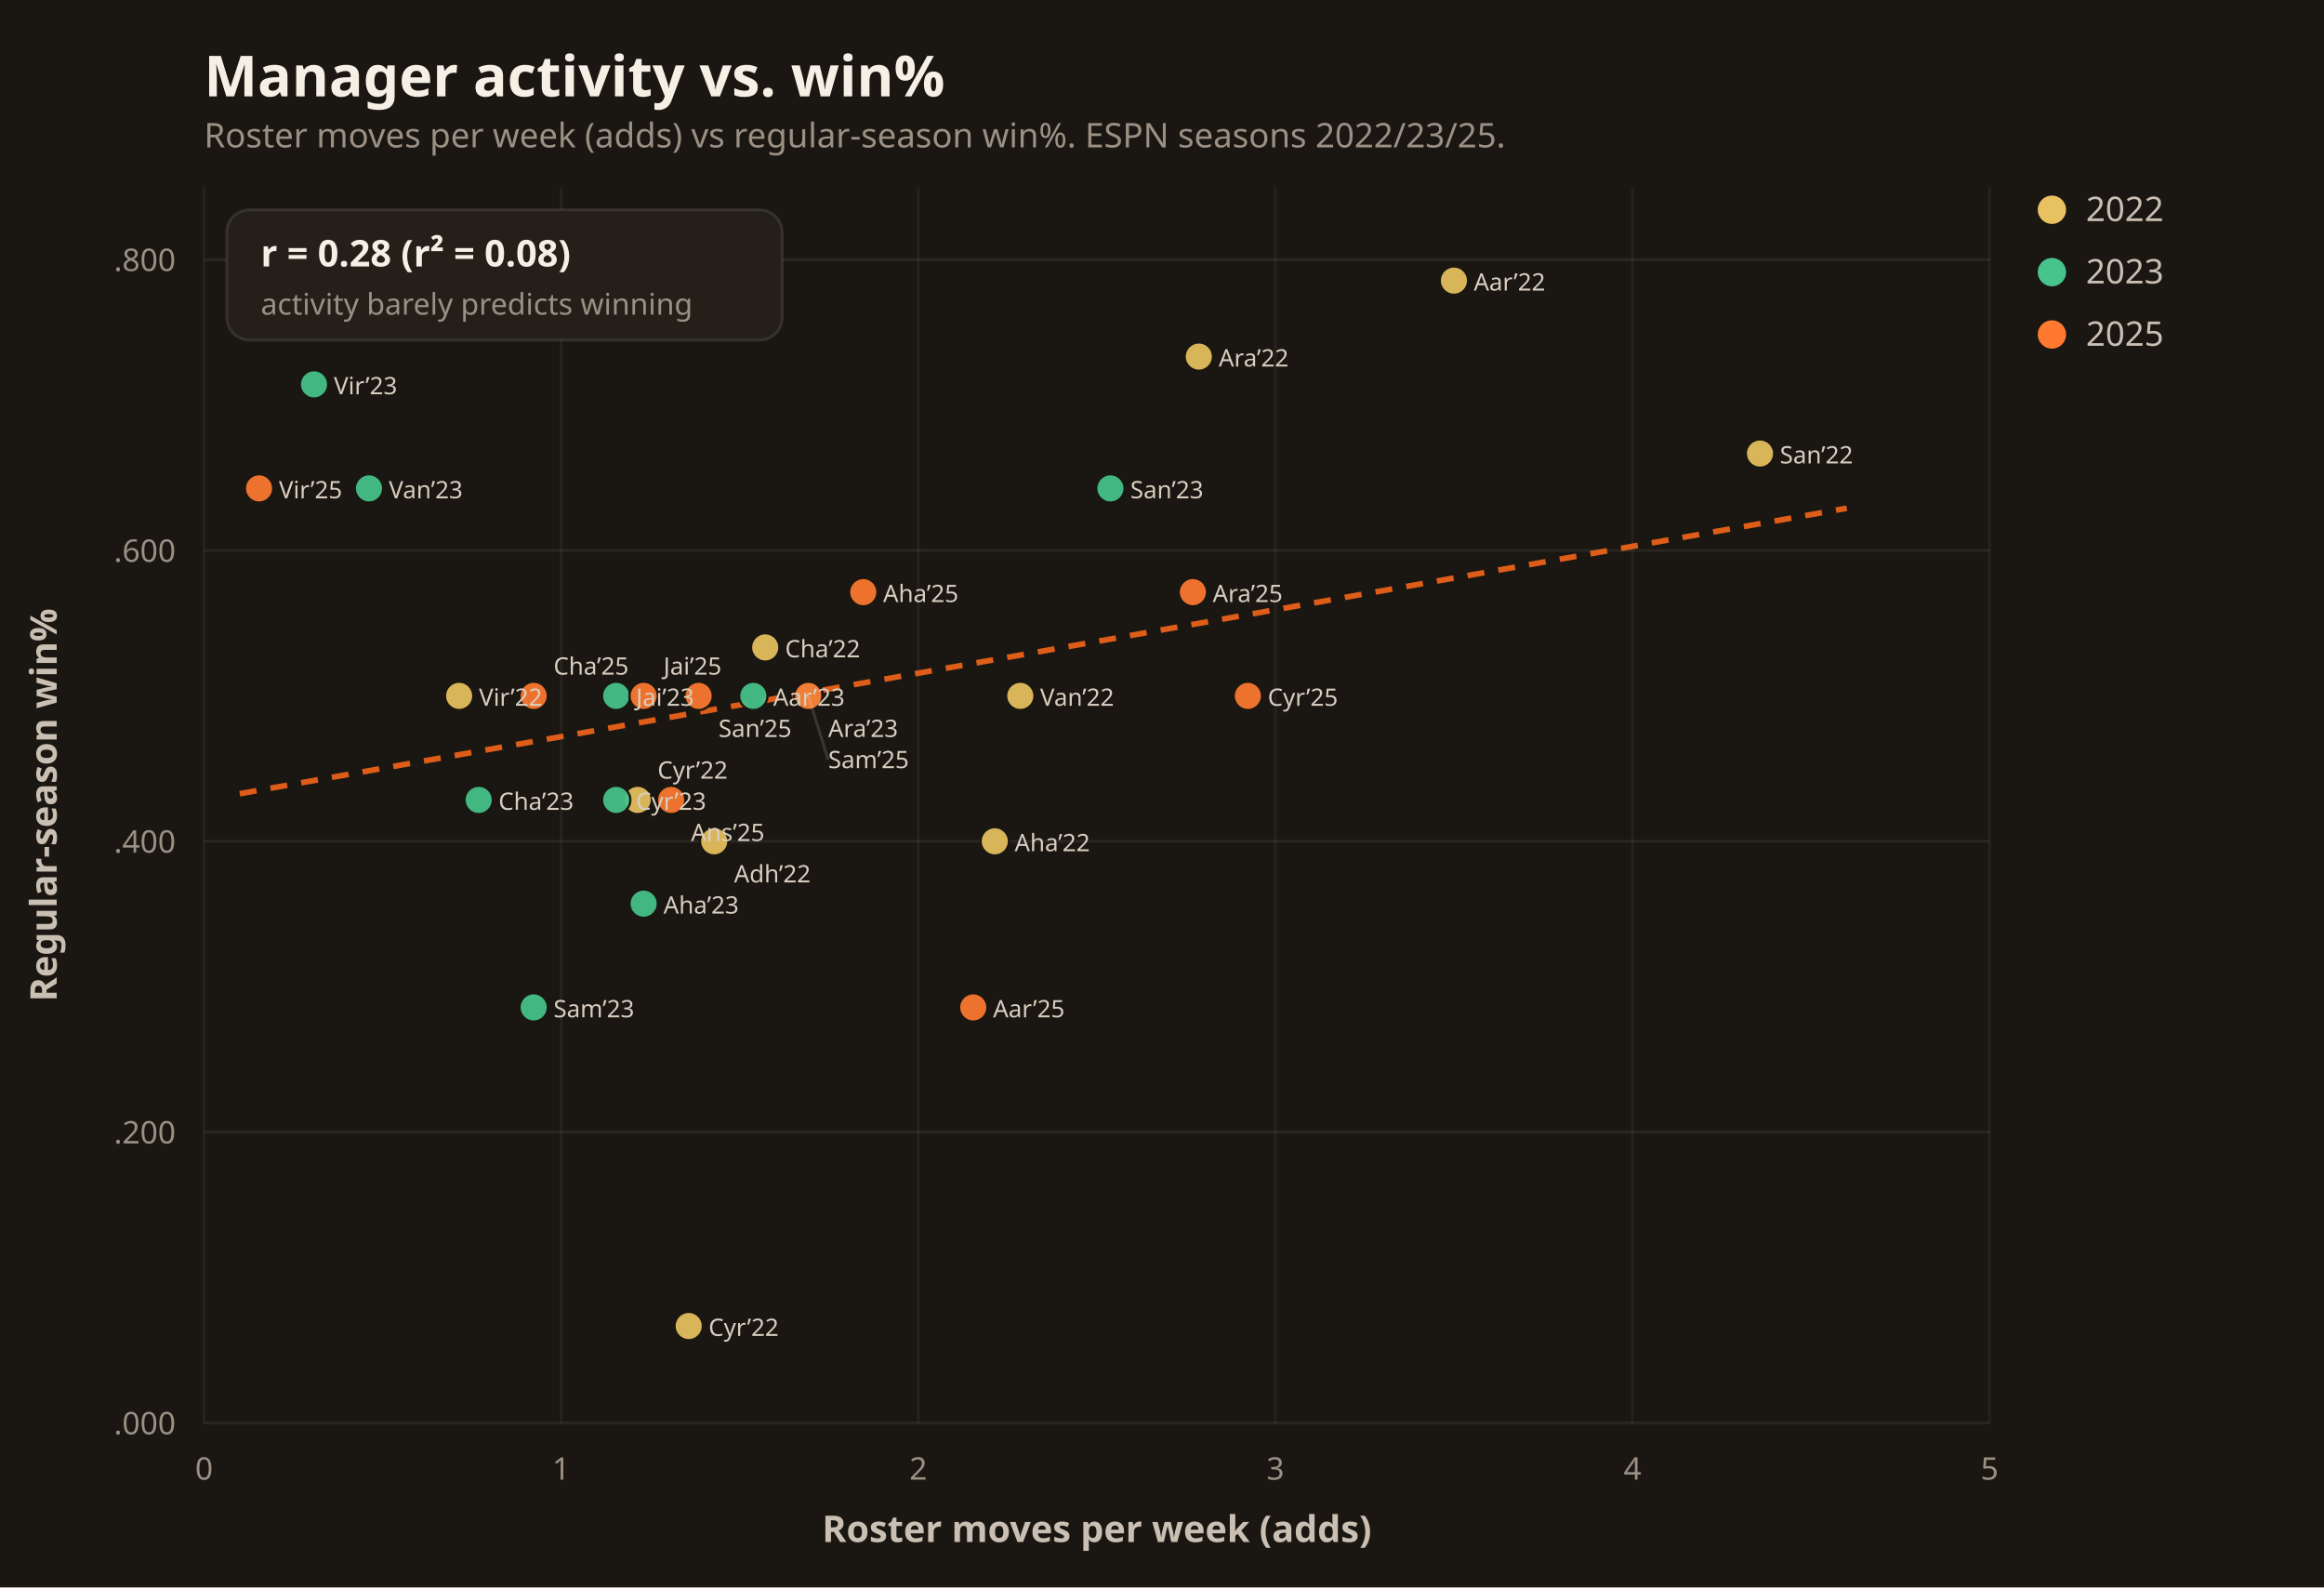
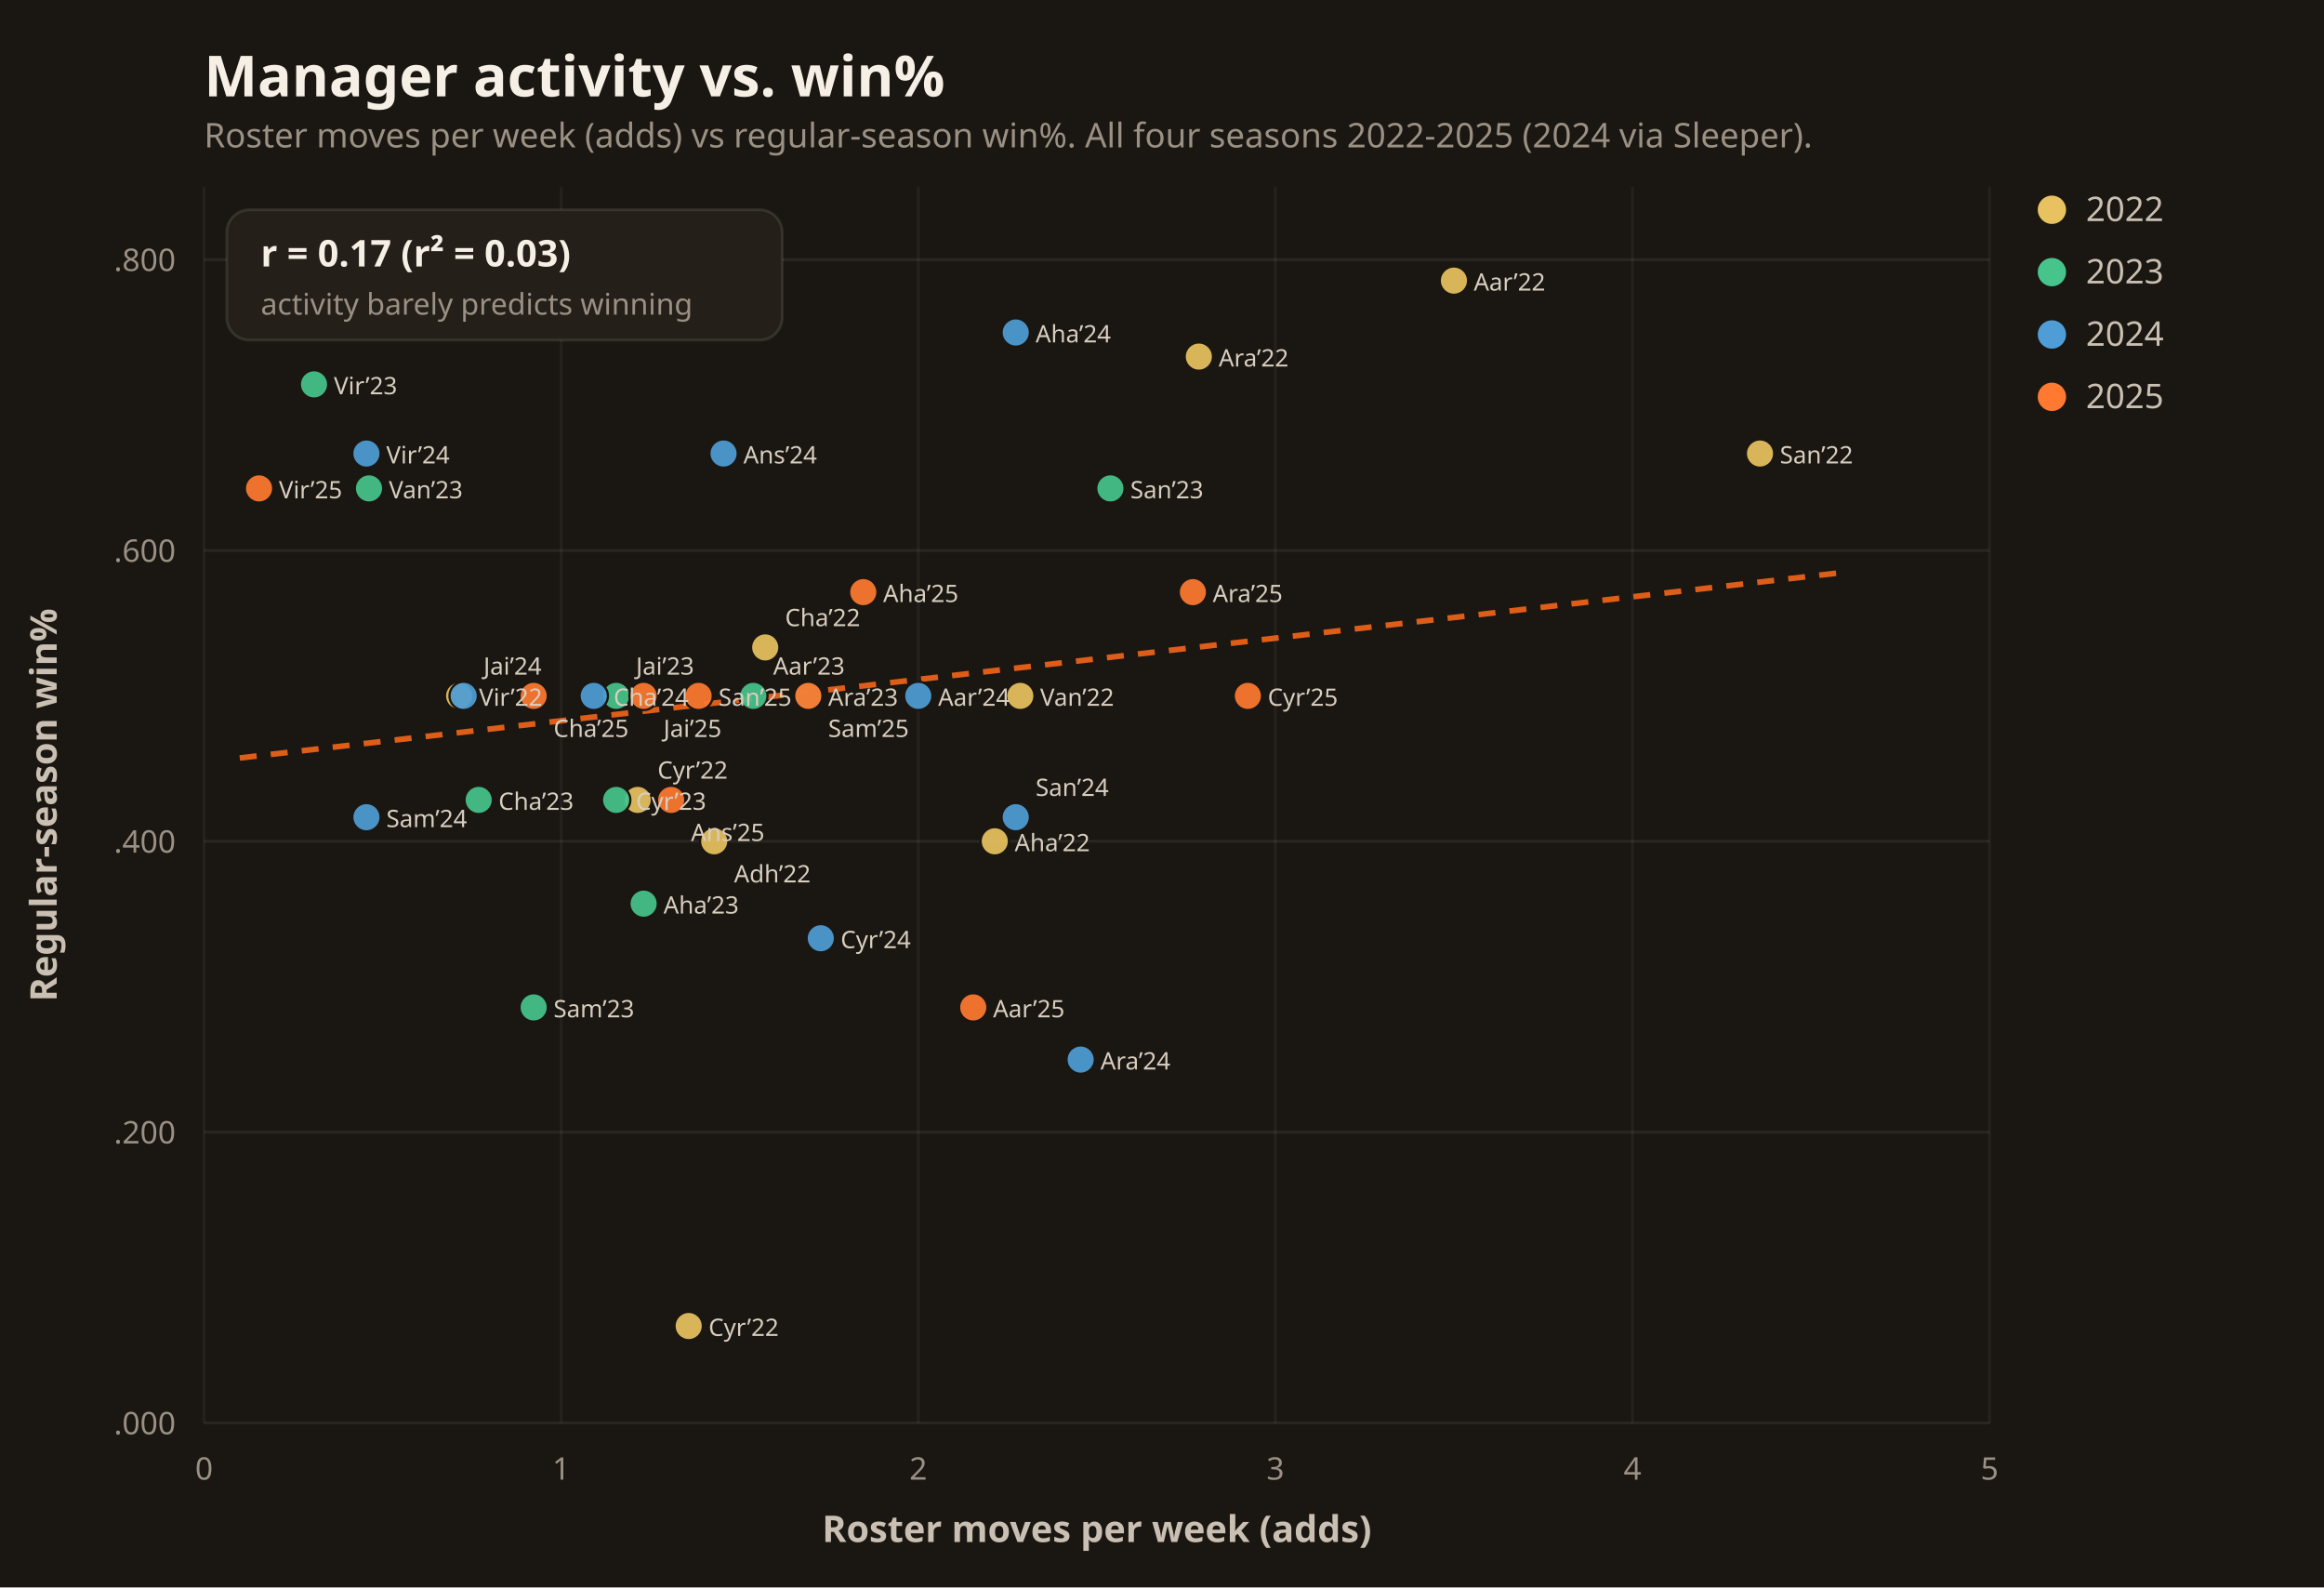
<svg xmlns="http://www.w3.org/2000/svg" width="820" height="560" viewBox="0 0 820 560" font-family="Hanken Grotesk, system-ui, sans-serif">
  <rect width="820" height="560" fill="#1a1611" />
  <text x="72" y="34" fill="#f5efe6" font-size="20" font-weight="800" font-family="Bricolage Grotesque, sans-serif">Manager activity vs. win%</text>
-   <text x="72" y="52" fill="#9a9084" font-size="12">Roster moves per week (adds) vs regular-season win%. ESPN seasons 2022/23/25.</text>
+   <text x="72" y="52" fill="#9a9084" font-size="12">Roster moves per week (adds) vs regular-season win%. All four seasons 2022-2025 (2024 via Sleeper).</text>
  <line x1="72" y1="502.0" x2="702" y2="502.0" stroke="#ffffff" stroke-opacity="0.07" />
  <text x="62" y="506.0" fill="#9a9084" font-size="11" text-anchor="end">.000</text>
  <line x1="72" y1="399.4" x2="702" y2="399.4" stroke="#ffffff" stroke-opacity="0.07" />
  <text x="62" y="403.4" fill="#9a9084" font-size="11" text-anchor="end">.200</text>
  <line x1="72" y1="296.8" x2="702" y2="296.8" stroke="#ffffff" stroke-opacity="0.07" />
  <text x="62" y="300.8" fill="#9a9084" font-size="11" text-anchor="end">.400</text>
  <line x1="72" y1="194.2" x2="702" y2="194.2" stroke="#ffffff" stroke-opacity="0.07" />
  <text x="62" y="198.2" fill="#9a9084" font-size="11" text-anchor="end">.600</text>
  <line x1="72" y1="91.6" x2="702" y2="91.6" stroke="#ffffff" stroke-opacity="0.07" />
  <text x="62" y="95.6" fill="#9a9084" font-size="11" text-anchor="end">.800</text>
  <line x1="72.0" y1="66" x2="72.0" y2="502" stroke="#ffffff" stroke-opacity="0.05" />
  <text x="72.0" y="522" fill="#9a9084" font-size="11" text-anchor="middle">0</text>
  <line x1="198.0" y1="66" x2="198.0" y2="502" stroke="#ffffff" stroke-opacity="0.05" />
  <text x="198.0" y="522" fill="#9a9084" font-size="11" text-anchor="middle">1</text>
  <line x1="324.0" y1="66" x2="324.0" y2="502" stroke="#ffffff" stroke-opacity="0.05" />
  <text x="324.0" y="522" fill="#9a9084" font-size="11" text-anchor="middle">2</text>
  <line x1="450.0" y1="66" x2="450.0" y2="502" stroke="#ffffff" stroke-opacity="0.05" />
  <text x="450.0" y="522" fill="#9a9084" font-size="11" text-anchor="middle">3</text>
  <line x1="576.0" y1="66" x2="576.0" y2="502" stroke="#ffffff" stroke-opacity="0.05" />
  <text x="576.0" y="522" fill="#9a9084" font-size="11" text-anchor="middle">4</text>
  <line x1="702.0" y1="66" x2="702.0" y2="502" stroke="#ffffff" stroke-opacity="0.05" />
  <text x="702.0" y="522" fill="#9a9084" font-size="11" text-anchor="middle">5</text>
  <text x="387" y="544" fill="#c9bfb2" font-size="13" text-anchor="middle" font-weight="700">Roster moves per week (adds)</text>
  <text transform="translate(20 284) rotate(-90)" fill="#c9bfb2" font-size="13" text-anchor="middle" font-weight="700">Regular-season win%</text>
-   <line x1="84.6" y1="280.0" x2="651.6" y2="179.3" stroke="#ff6a1a" stroke-width="2" stroke-dasharray="6 5" opacity="0.85" />
+   <line x1="84.6" y1="267.4" x2="651.6" y2="201.8" stroke="#ff6a1a" stroke-width="2" stroke-dasharray="6 5" opacity="0.85" />
  <circle cx="621.0" cy="160.0" r="5" fill="#e8c260" fill-opacity="0.92" stroke="#1a1611" stroke-width="0.8" />
  <circle cx="162.0" cy="245.5" r="5" fill="#e8c260" fill-opacity="0.92" stroke="#1a1611" stroke-width="0.8" />
  <circle cx="243.0" cy="467.8" r="5" fill="#e8c260" fill-opacity="0.92" stroke="#1a1611" stroke-width="0.8" />
  <circle cx="225.0" cy="282.2" r="5" fill="#e8c260" fill-opacity="0.92" stroke="#1a1611" stroke-width="0.8" />
  <circle cx="252.0" cy="296.8" r="5" fill="#e8c260" fill-opacity="0.92" stroke="#1a1611" stroke-width="0.8" />
  <circle cx="360.0" cy="245.5" r="5" fill="#e8c260" fill-opacity="0.92" stroke="#1a1611" stroke-width="0.8" />
  <circle cx="351.0" cy="296.8" r="5" fill="#e8c260" fill-opacity="0.92" stroke="#1a1611" stroke-width="0.8" />
  <circle cx="513.0" cy="99.0" r="5" fill="#e8c260" fill-opacity="0.92" stroke="#1a1611" stroke-width="0.8" />
  <circle cx="423.0" cy="125.8" r="5" fill="#e8c260" fill-opacity="0.92" stroke="#1a1611" stroke-width="0.8" />
  <circle cx="270.0" cy="228.4" r="5" fill="#e8c260" fill-opacity="0.92" stroke="#1a1611" stroke-width="0.8" />
  <circle cx="391.8" cy="172.3" r="5" fill="#46c48c" fill-opacity="0.92" stroke="#1a1611" stroke-width="0.8" />
  <circle cx="110.8" cy="135.6" r="5" fill="#46c48c" fill-opacity="0.92" stroke="#1a1611" stroke-width="0.8" />
  <circle cx="217.4" cy="245.5" r="5" fill="#46c48c" fill-opacity="0.92" stroke="#1a1611" stroke-width="0.8" />
  <circle cx="217.4" cy="282.2" r="5" fill="#46c48c" fill-opacity="0.92" stroke="#1a1611" stroke-width="0.8" />
  <circle cx="168.9" cy="282.2" r="5" fill="#46c48c" fill-opacity="0.92" stroke="#1a1611" stroke-width="0.8" />
  <circle cx="130.2" cy="172.3" r="5" fill="#46c48c" fill-opacity="0.92" stroke="#1a1611" stroke-width="0.8" />
  <circle cx="227.1" cy="318.8" r="5" fill="#46c48c" fill-opacity="0.92" stroke="#1a1611" stroke-width="0.8" />
  <circle cx="265.8" cy="245.5" r="5" fill="#46c48c" fill-opacity="0.92" stroke="#1a1611" stroke-width="0.8" />
  <circle cx="285.2" cy="245.5" r="5" fill="#46c48c" fill-opacity="0.92" stroke="#1a1611" stroke-width="0.8" />
  <circle cx="188.3" cy="355.4" r="5" fill="#46c48c" fill-opacity="0.92" stroke="#1a1611" stroke-width="0.8" />
+   <circle cx="358.4" cy="117.3" r="5" fill="#4f9dd6" fill-opacity="0.92" stroke="#1a1611" stroke-width="0.8" />
+   <circle cx="255.3" cy="160.0" r="5" fill="#4f9dd6" fill-opacity="0.92" stroke="#1a1611" stroke-width="0.8" />
+   <circle cx="129.3" cy="160.0" r="5" fill="#4f9dd6" fill-opacity="0.92" stroke="#1a1611" stroke-width="0.8" />
+   <circle cx="163.6" cy="245.5" r="5" fill="#4f9dd6" fill-opacity="0.92" stroke="#1a1611" stroke-width="0.8" />
+   <circle cx="324.0" cy="245.5" r="5" fill="#4f9dd6" fill-opacity="0.92" stroke="#1a1611" stroke-width="0.8" />
+   <circle cx="209.5" cy="245.5" r="5" fill="#4f9dd6" fill-opacity="0.92" stroke="#1a1611" stroke-width="0.8" />
+   <circle cx="129.3" cy="288.3" r="5" fill="#4f9dd6" fill-opacity="0.92" stroke="#1a1611" stroke-width="0.8" />
+   <circle cx="358.4" cy="288.3" r="5" fill="#4f9dd6" fill-opacity="0.92" stroke="#1a1611" stroke-width="0.8" />
+   <circle cx="289.6" cy="331.0" r="5" fill="#4f9dd6" fill-opacity="0.92" stroke="#1a1611" stroke-width="0.8" />
+   <circle cx="381.3" cy="373.8" r="5" fill="#4f9dd6" fill-opacity="0.92" stroke="#1a1611" stroke-width="0.8" />
  <circle cx="246.5" cy="245.5" r="5" fill="#ff7a30" fill-opacity="0.92" stroke="#1a1611" stroke-width="0.8" />
  <circle cx="91.4" cy="172.3" r="5" fill="#ff7a30" fill-opacity="0.92" stroke="#1a1611" stroke-width="0.8" />
  <circle cx="227.1" cy="245.5" r="5" fill="#ff7a30" fill-opacity="0.92" stroke="#1a1611" stroke-width="0.8" />
  <circle cx="440.3" cy="245.5" r="5" fill="#ff7a30" fill-opacity="0.92" stroke="#1a1611" stroke-width="0.8" />
  <circle cx="188.3" cy="245.5" r="5" fill="#ff7a30" fill-opacity="0.92" stroke="#1a1611" stroke-width="0.8" />
  <circle cx="304.6" cy="208.9" r="5" fill="#ff7a30" fill-opacity="0.92" stroke="#1a1611" stroke-width="0.8" />
  <circle cx="343.4" cy="355.4" r="5" fill="#ff7a30" fill-opacity="0.92" stroke="#1a1611" stroke-width="0.8" />
  <circle cx="420.9" cy="208.9" r="5" fill="#ff7a30" fill-opacity="0.92" stroke="#1a1611" stroke-width="0.8" />
  <circle cx="285.2" cy="245.5" r="5" fill="#ff7a30" fill-opacity="0.92" stroke="#1a1611" stroke-width="0.8" />
  <circle cx="236.8" cy="282.2" r="5" fill="#ff7a30" fill-opacity="0.92" stroke="#1a1611" stroke-width="0.8" />
  <text x="98.4" y="175.8" fill="#d8cec0" font-size="8.5" text-anchor="start">Vir’25</text>
  <text x="117.8" y="139.1" fill="#d8cec0" font-size="8.5" text-anchor="start">Vir’23</text>
+   <text x="136.3" y="163.5" fill="#d8cec0" font-size="8.5" text-anchor="start">Vir’24</text>
+   <text x="136.3" y="291.8" fill="#d8cec0" font-size="8.5" text-anchor="start">Sam’24</text>
  <text x="137.2" y="175.8" fill="#d8cec0" font-size="8.5" text-anchor="start">Van’23</text>
  <text x="169.0" y="249.0" fill="#d8cec0" font-size="8.5" text-anchor="start">Vir’22</text>
+   <text x="170.6" y="238.0" fill="#d8cec0" font-size="8.5" text-anchor="start">Jai’24</text>
  <text x="175.9" y="285.7" fill="#d8cec0" font-size="8.5" text-anchor="start">Cha’23</text>
  <text x="195.3" y="358.9" fill="#d8cec0" font-size="8.5" text-anchor="start">Sam’23</text>
-   <text x="195.3" y="238.0" fill="#d8cec0" font-size="8.5" text-anchor="start">Cha’25</text>
-   <text x="224.4" y="249.0" fill="#d8cec0" font-size="8.5" text-anchor="start">Jai’23</text>
+   <text x="195.3" y="260.0" fill="#d8cec0" font-size="8.5" text-anchor="start">Cha’25</text>
+   <text x="216.5" y="249.0" fill="#d8cec0" font-size="8.5" text-anchor="start">Cha’24</text>
+   <text x="224.4" y="238.0" fill="#d8cec0" font-size="8.5" text-anchor="start">Jai’23</text>
  <text x="224.4" y="285.7" fill="#d8cec0" font-size="8.5" text-anchor="start">Cyr’23</text>
  <text x="232.0" y="274.7" fill="#d8cec0" font-size="8.5" text-anchor="start">Cyr’22</text>
  <text x="234.1" y="322.3" fill="#d8cec0" font-size="8.5" text-anchor="start">Aha’23</text>
-   <text x="234.1" y="238.0" fill="#d8cec0" font-size="8.5" text-anchor="start">Jai’25</text>
+   <text x="234.1" y="260.0" fill="#d8cec0" font-size="8.5" text-anchor="start">Jai’25</text>
  <text x="243.8" y="296.7" fill="#d8cec0" font-size="8.5" text-anchor="start">Ans’25</text>
  <text x="250.0" y="471.3" fill="#d8cec0" font-size="8.5" text-anchor="start">Cyr’22</text>
-   <text x="253.5" y="260.0" fill="#d8cec0" font-size="8.5" text-anchor="start">San’25</text>
+   <text x="253.5" y="249.0" fill="#d8cec0" font-size="8.5" text-anchor="start">San’25</text>
  <text x="259.0" y="311.3" fill="#d8cec0" font-size="8.5" text-anchor="start">Adh’22</text>
-   <text x="272.8" y="249.0" fill="#d8cec0" font-size="8.5" text-anchor="start">Aar’23</text>
-   <text x="277.0" y="231.9" fill="#d8cec0" font-size="8.5" text-anchor="start">Cha’22</text>
-   <text x="292.2" y="260.0" fill="#d8cec0" font-size="8.5" text-anchor="start">Ara’23</text>
-   <line x1="285.2" y1="245.5" x2="292.2" y2="268.0" stroke="#ffffff" stroke-opacity="0.14" />
-   <text x="292.2" y="271.0" fill="#d8cec0" font-size="8.5" text-anchor="start">Sam’25</text>
+   <text x="262.3" y="163.5" fill="#d8cec0" font-size="8.5" text-anchor="start">Ans’24</text>
+   <text x="272.8" y="238.0" fill="#d8cec0" font-size="8.5" text-anchor="start">Aar’23</text>
+   <text x="277.0" y="220.9" fill="#d8cec0" font-size="8.5" text-anchor="start">Cha’22</text>
+   <text x="292.2" y="249.0" fill="#d8cec0" font-size="8.5" text-anchor="start">Ara’23</text>
+   <text x="292.2" y="260.0" fill="#d8cec0" font-size="8.5" text-anchor="start">Sam’25</text>
+   <text x="296.6" y="334.5" fill="#d8cec0" font-size="8.5" text-anchor="start">Cyr’24</text>
  <text x="311.6" y="212.4" fill="#d8cec0" font-size="8.5" text-anchor="start">Aha’25</text>
+   <text x="331.0" y="249.0" fill="#d8cec0" font-size="8.5" text-anchor="start">Aar’24</text>
  <text x="350.4" y="358.9" fill="#d8cec0" font-size="8.5" text-anchor="start">Aar’25</text>
  <text x="358.0" y="300.3" fill="#d8cec0" font-size="8.5" text-anchor="start">Aha’22</text>
+   <text x="365.4" y="120.8" fill="#d8cec0" font-size="8.5" text-anchor="start">Aha’24</text>
+   <text x="365.4" y="280.8" fill="#d8cec0" font-size="8.5" text-anchor="start">San’24</text>
  <text x="367.0" y="249.0" fill="#d8cec0" font-size="8.5" text-anchor="start">Van’22</text>
+   <text x="388.3" y="377.3" fill="#d8cec0" font-size="8.5" text-anchor="start">Ara’24</text>
  <text x="398.8" y="175.8" fill="#d8cec0" font-size="8.5" text-anchor="start">San’23</text>
  <text x="427.9" y="212.4" fill="#d8cec0" font-size="8.5" text-anchor="start">Ara’25</text>
  <text x="430.0" y="129.3" fill="#d8cec0" font-size="8.5" text-anchor="start">Ara’22</text>
  <text x="447.3" y="249.0" fill="#d8cec0" font-size="8.5" text-anchor="start">Cyr’25</text>
  <text x="520.0" y="102.5" fill="#d8cec0" font-size="8.5" text-anchor="start">Aar’22</text>
  <text x="628.0" y="163.5" fill="#d8cec0" font-size="8.5" text-anchor="start">San’22</text>
  <circle cx="724" cy="74" r="5" fill="#e8c260" />
  <text x="736" y="78" fill="#c9bfb2" font-size="12">2022</text>
  <circle cx="724" cy="96" r="5" fill="#46c48c" />
  <text x="736" y="100" fill="#c9bfb2" font-size="12">2023</text>
-   <circle cx="724" cy="118" r="5" fill="#ff7a30" />
-   <text x="736" y="122" fill="#c9bfb2" font-size="12">2025</text>
+   <circle cx="724" cy="118" r="5" fill="#4f9dd6" />
+   <text x="736" y="122" fill="#c9bfb2" font-size="12">2024</text>
+   <circle cx="724" cy="140" r="5" fill="#ff7a30" />
+   <text x="736" y="144" fill="#c9bfb2" font-size="12">2025</text>
  <rect x="80" y="74" width="196" height="46" rx="8" fill="#242019" stroke="#ffffff" stroke-opacity="0.1" />
-   <text x="92" y="94" fill="#f5efe6" font-size="13" font-weight="800">r = 0.28  (r² = 0.08)</text>
+   <text x="92" y="94" fill="#f5efe6" font-size="13" font-weight="800">r = 0.17  (r² = 0.03)</text>
  <text x="92" y="111" fill="#9a9084" font-size="10.5">activity barely predicts winning</text>
</svg>
